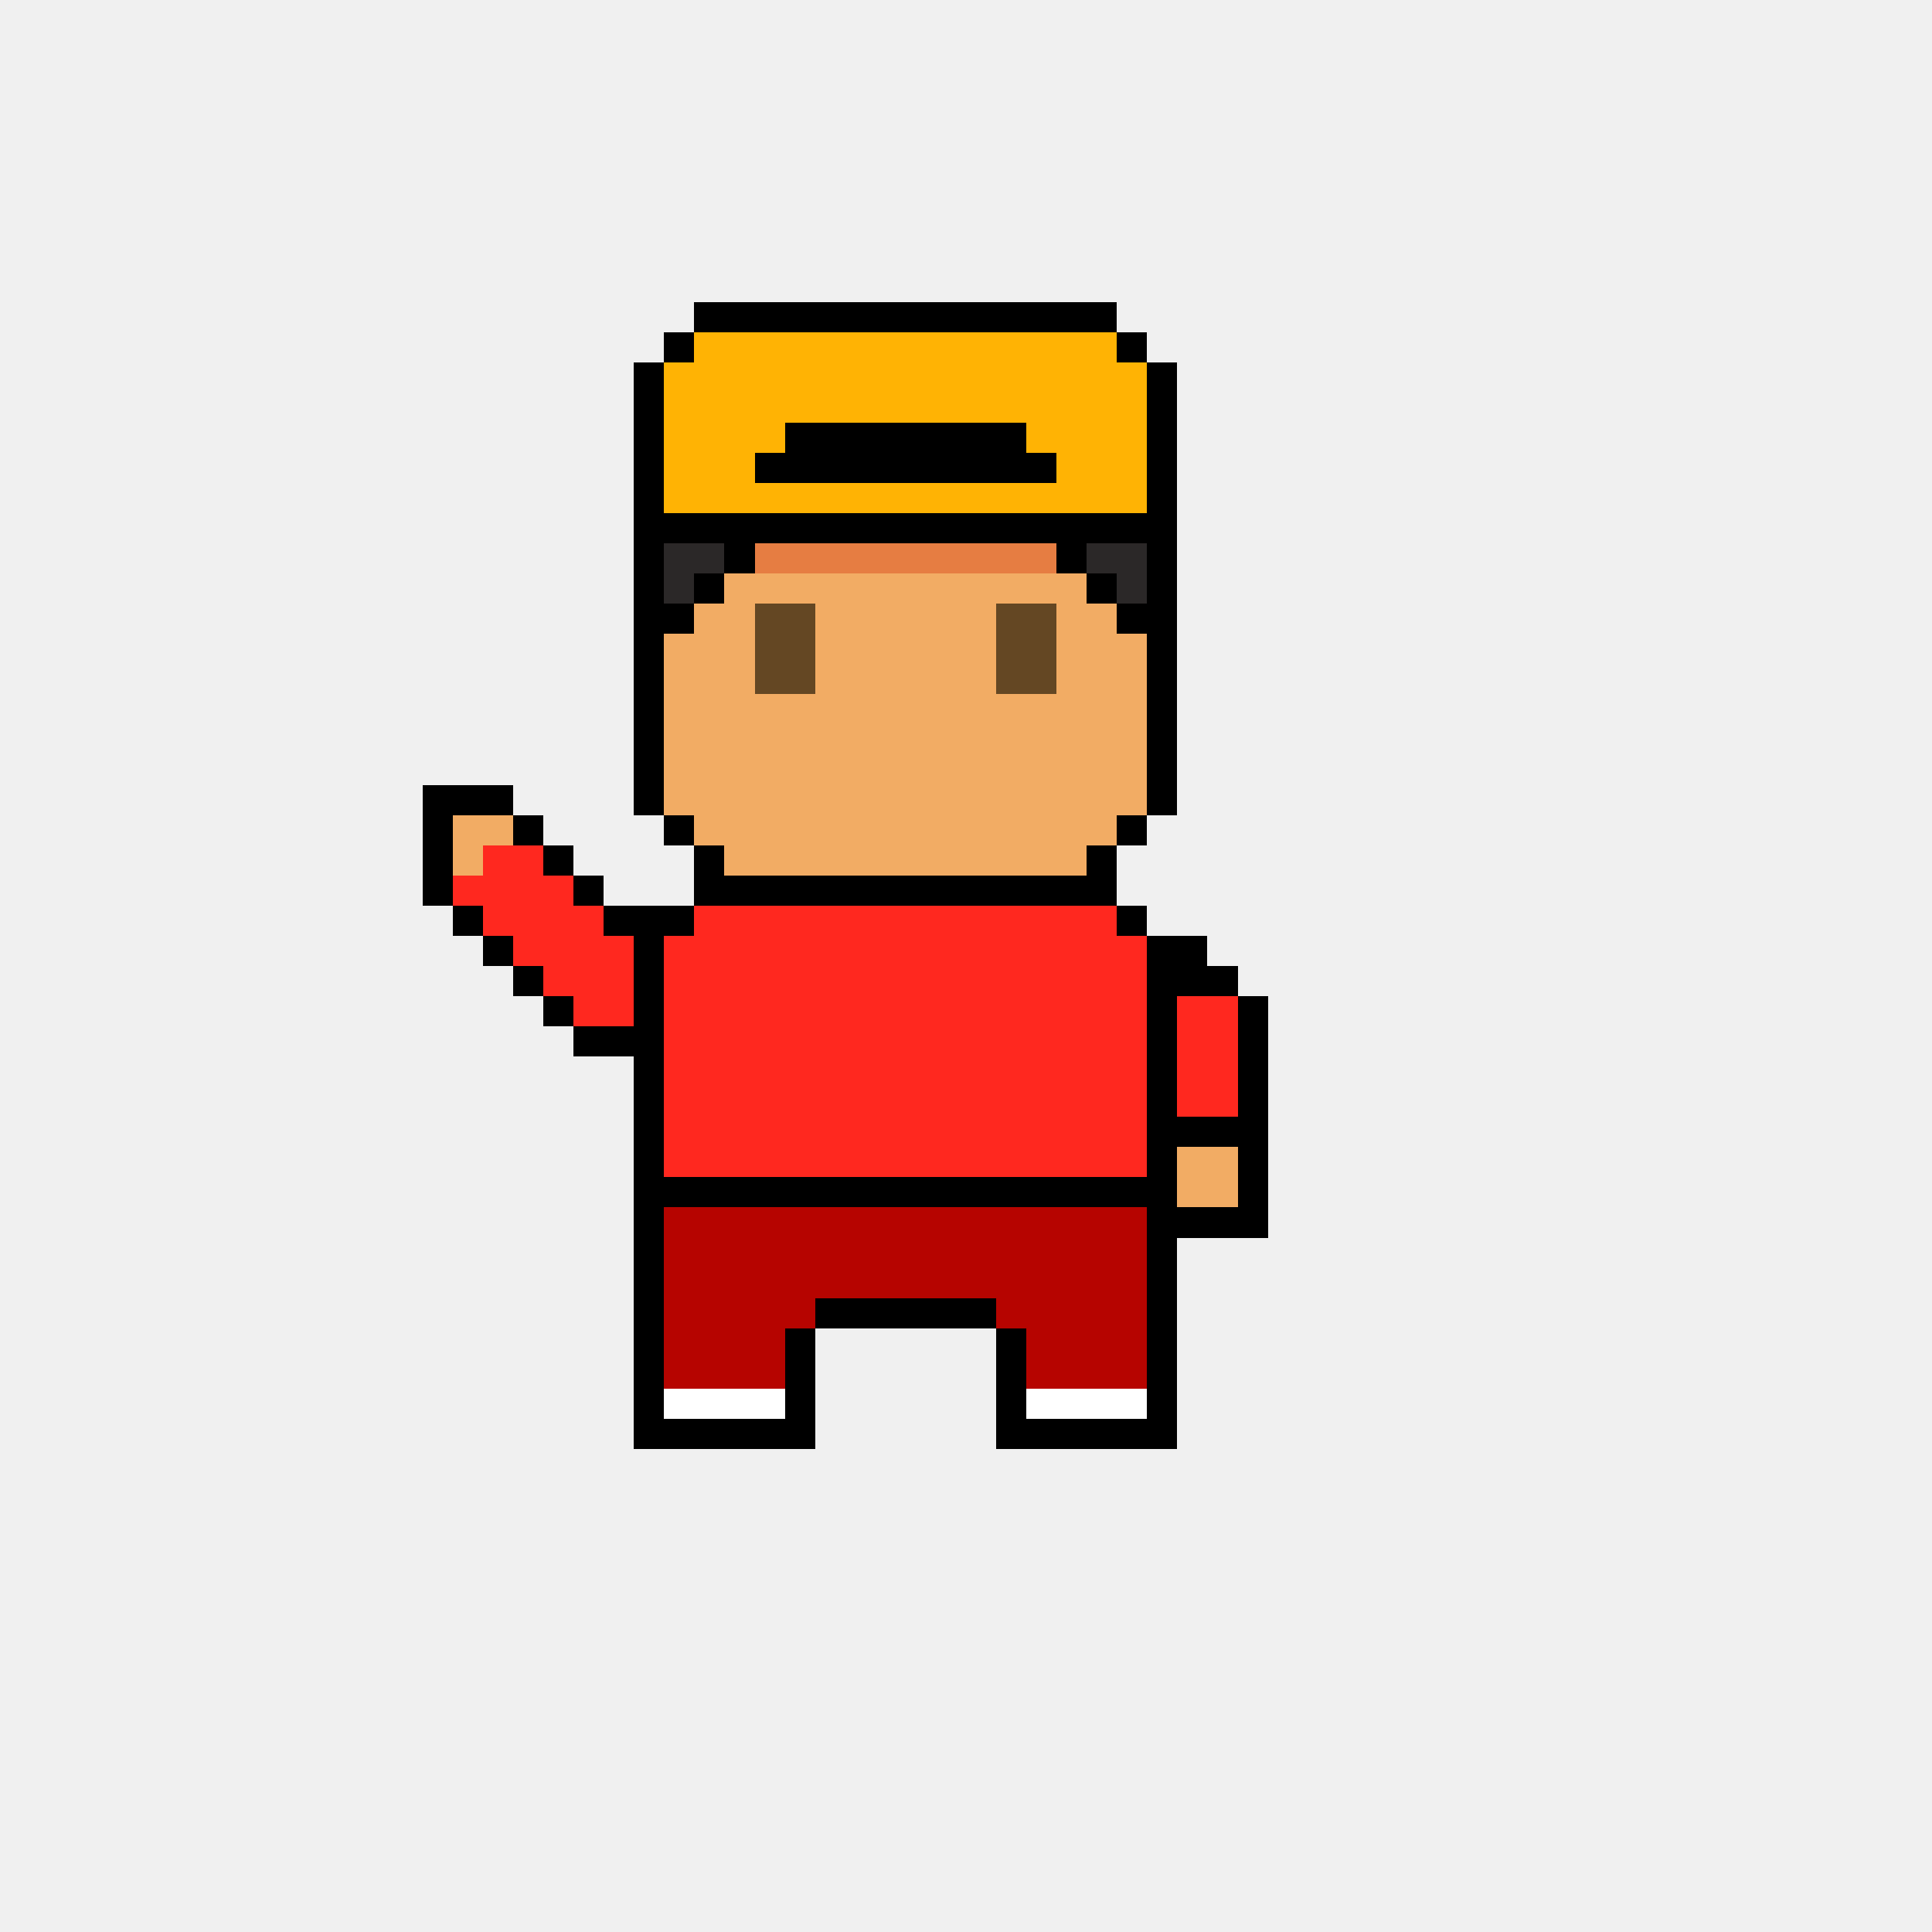
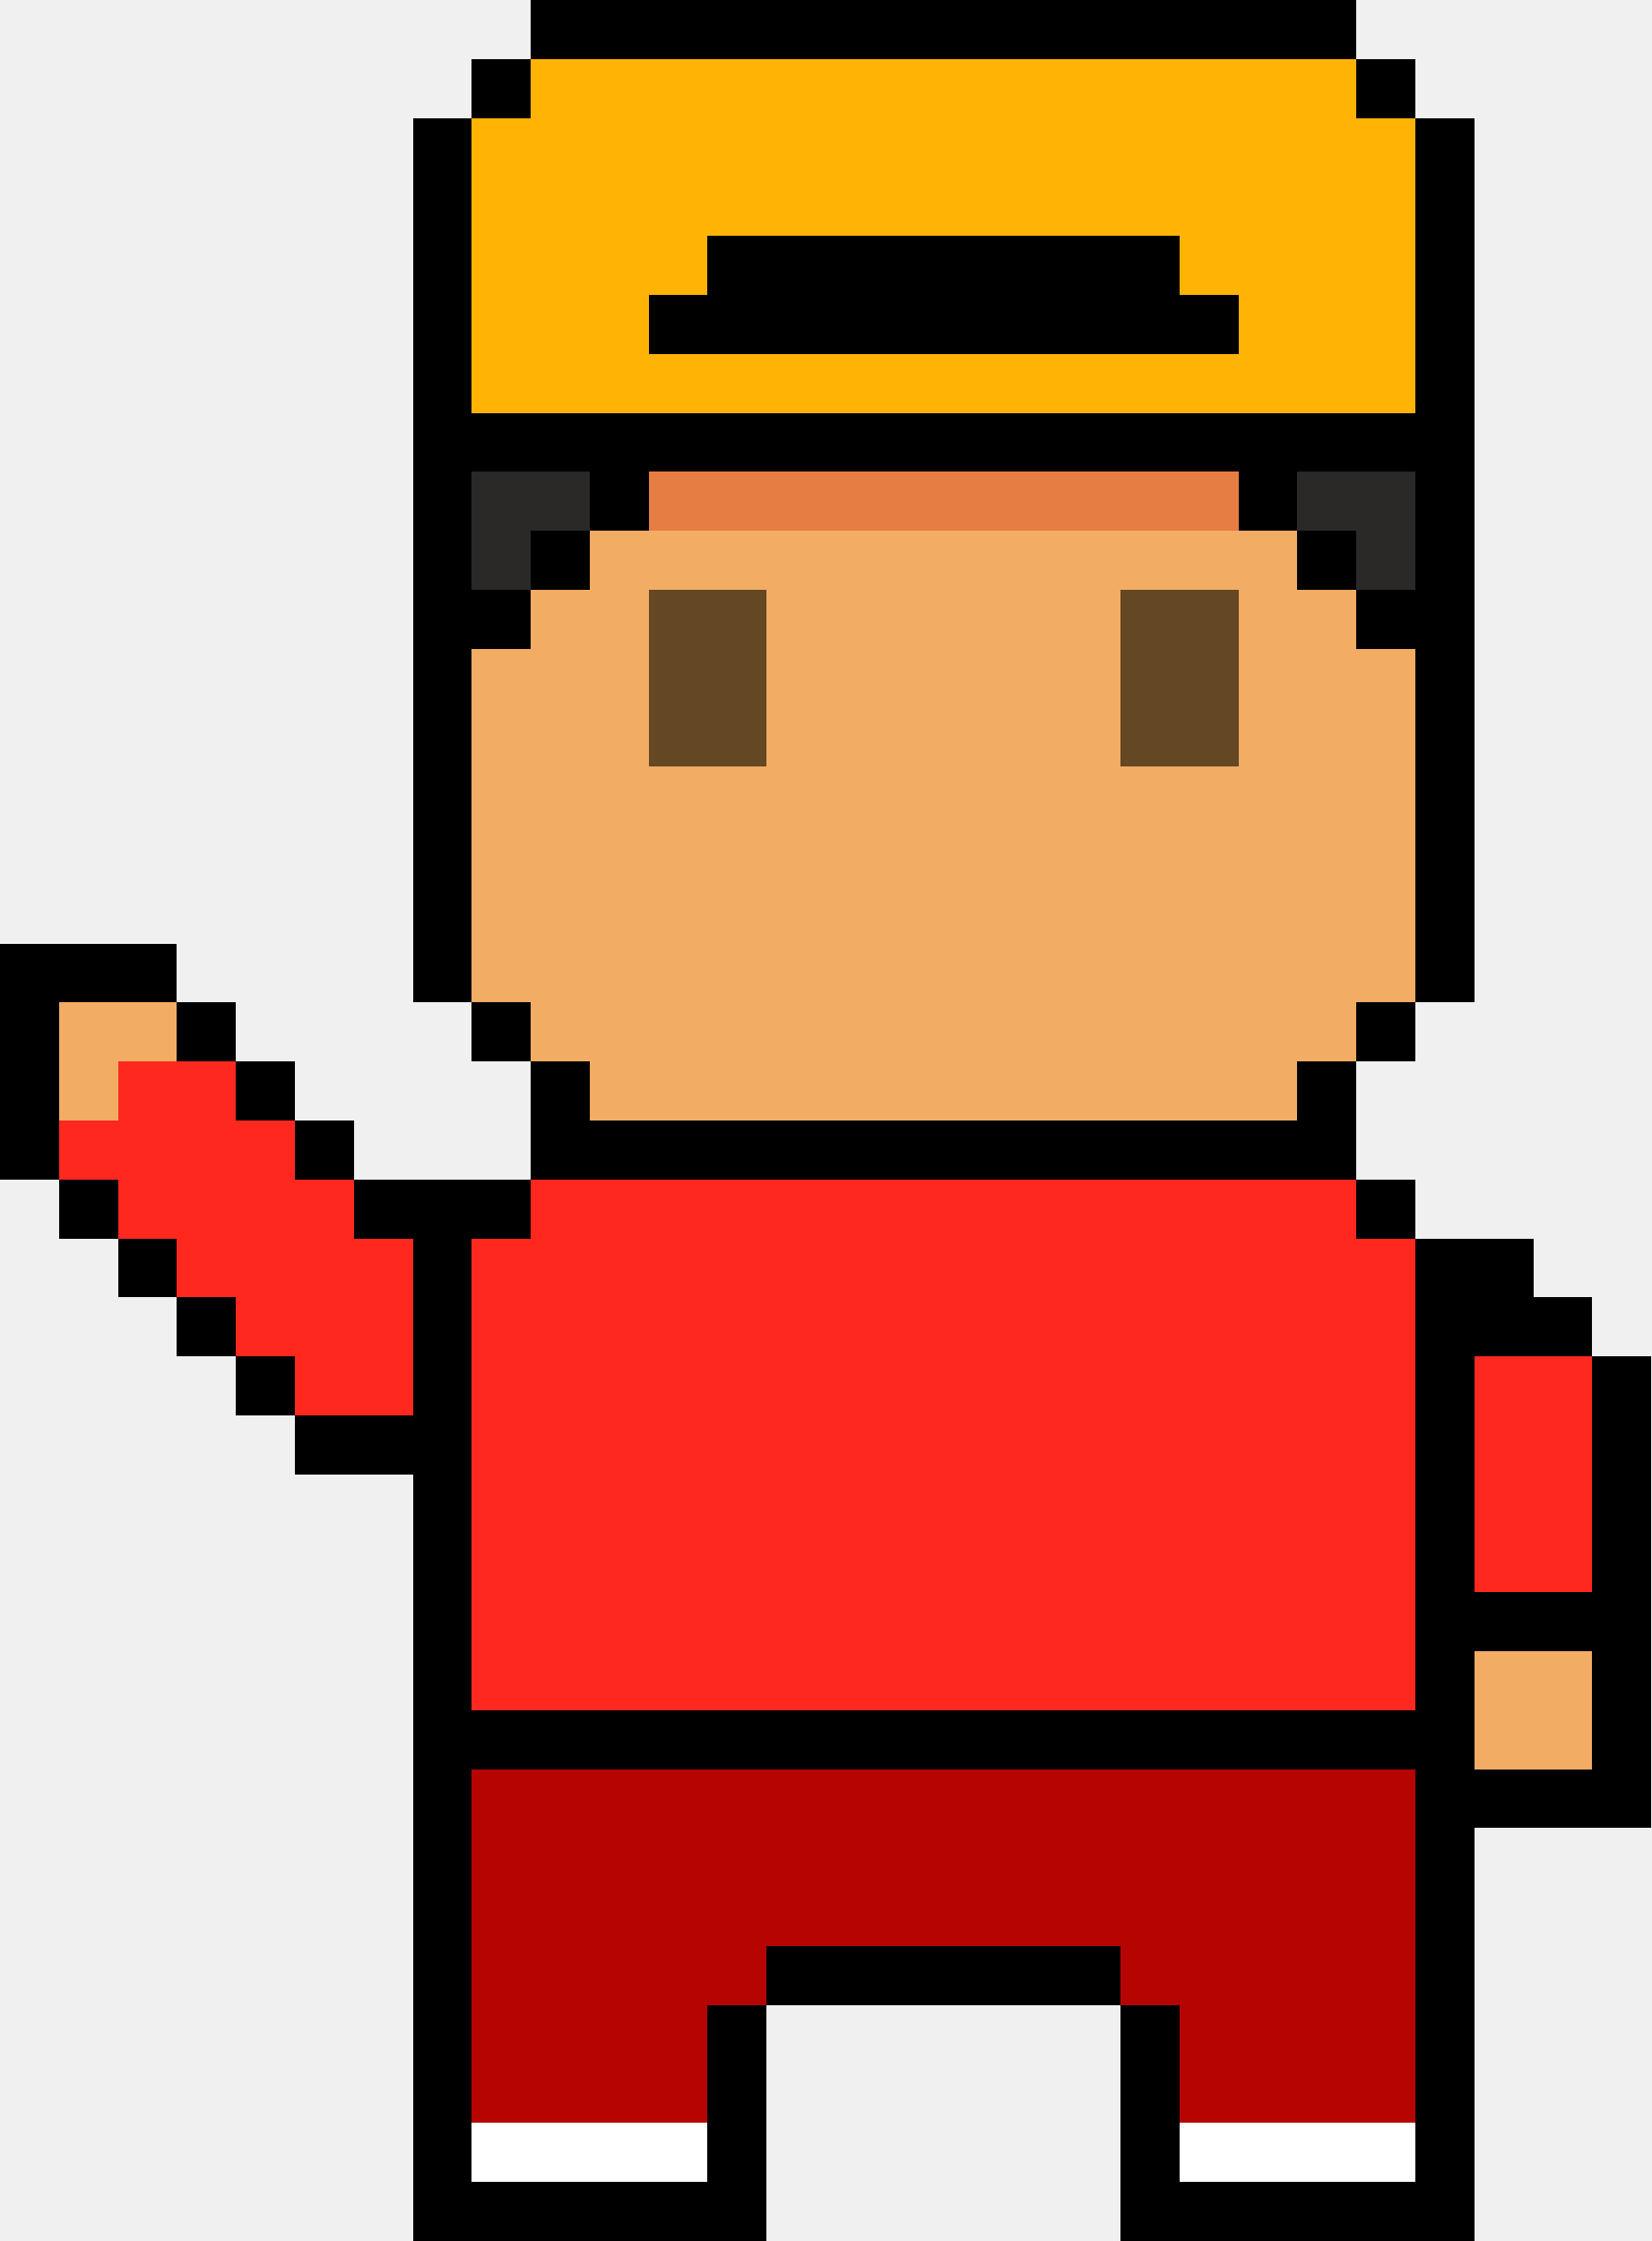
- <svg xmlns="http://www.w3.org/2000/svg" viewBox="0 -0.5 64 64" shape-rendering="crispEdges">
-   <path stroke="#000000" d="M23 10h14M22 11h1M37 11h1M21 12h1M38 12h1M21 13h1M38 13h1M21 14h1M26 14h8M38 14h1M21 15h1M25 15h10M38 15h1M21 16h1M38 16h1M21 17h18M21 18h1M24 18h1M35 18h1M38 18h1M21 19h1M23 19h1M36 19h1M38 19h1M21 20h2M37 20h2M21 21h1M38 21h1M21 22h1M38 22h1M21 23h1M38 23h1M21 24h1M38 24h1M21 25h1M38 25h1M14 26h3M21 26h1M38 26h1M14 27h1M17 27h1M22 27h1M37 27h1M14 28h1M18 28h1M23 28h1M36 28h1M14 29h1M19 29h1M23 29h14M15 30h1M20 30h3M37 30h1M16 31h1M21 31h1M38 31h2M17 32h1M21 32h1M38 32h3M18 33h1M21 33h1M38 33h1M41 33h1M19 34h3M38 34h1M41 34h1M21 35h1M38 35h1M41 35h1M21 36h1M38 36h1M41 36h1M21 37h1M38 37h4M21 38h1M38 38h1M41 38h1M21 39h18M41 39h1M21 40h1M38 40h4M21 41h1M38 41h1M21 42h1M38 42h1M21 43h1M27 43h6M38 43h1M21 44h1M26 44h1M33 44h1M38 44h1M21 45h1M26 45h1M33 45h1M38 45h1M21 46h1M26 46h1M33 46h1M38 46h1M21 47h6M33 47h6" />
-   <path stroke="#ffb304" d="M23 11h14M22 12h16M22 13h16M22 14h4M34 14h4M22 15h3M35 15h3M22 16h16" />
-   <path stroke="#2b2828" d="M22 18h2M36 18h2M22 19h1M37 19h1" />
-   <path stroke="#e67d42" d="M25 18h10" />
-   <path stroke="#f2ac64" d="M24 19h12M23 20h2M27 20h6M35 20h2M22 21h3M27 21h6M35 21h3M22 22h3M27 22h6M35 22h3M22 23h16M22 24h16M22 25h16M22 26h16M15 27h2M23 27h14M15 28h1M24 28h12M39 38h2M39 39h2" />
-   <path stroke="#644723" d="M25 20h2M33 20h2M25 21h2M33 21h2M25 22h2M33 22h2" />
-   <path stroke="#ff281f" d="M16 28h2M15 29h4M16 30h4M23 30h14M17 31h4M22 31h16M18 32h3M22 32h16M19 33h2M22 33h16M39 33h2M22 34h16M39 34h2M22 35h16M39 35h2M22 36h16M39 36h2M22 37h16M22 38h16" />
-   <path stroke="#b60400" d="M22 40h16M22 41h16M22 42h16M22 43h5M33 43h5M22 44h4M34 44h4M22 45h4M34 45h4" />
-   <path stroke="#ffffff" d="M22 46h4M34 46h4" />
+ <svg xmlns="http://www.w3.org/2000/svg" viewBox="0 -0.5 28 38" shape-rendering="crispEdges">
+   <path stroke="#000000" d="M9 0h14M8 1h1M23 1h1M7 2h1M24 2h1M7 3h1M24 3h1M7 4h1M12 4h8M24 4h1M7 5h1M11 5h10M24 5h1M7 6h1M24 6h1M7 7h18M7 8h1M10 8h1M21 8h1M24 8h1M7 9h1M9 9h1M22 9h1M24 9h1M7 10h2M23 10h2M7 11h1M24 11h1M7 12h1M24 12h1M7 13h1M24 13h1M7 14h1M24 14h1M7 15h1M24 15h1M0 16h3M7 16h1M24 16h1M0 17h1M3 17h1M8 17h1M23 17h1M0 18h1M4 18h1M9 18h1M22 18h1M0 19h1M5 19h1M9 19h14M1 20h1M6 20h3M23 20h1M2 21h1M7 21h1M24 21h2M3 22h1M7 22h1M24 22h3M4 23h1M7 23h1M24 23h1M27 23h1M5 24h3M24 24h1M27 24h1M7 25h1M24 25h1M27 25h1M7 26h1M24 26h1M27 26h1M7 27h1M24 27h4M7 28h1M24 28h1M27 28h1M7 29h18M27 29h1M7 30h1M24 30h4M7 31h1M24 31h1M7 32h1M24 32h1M7 33h1M13 33h6M24 33h1M7 34h1M12 34h1M19 34h1M24 34h1M7 35h1M12 35h1M19 35h1M24 35h1M7 36h1M12 36h1M19 36h1M24 36h1M7 37h6M19 37h6" />
+   <path stroke="#ffb304" d="M9 1h14M8 2h16M8 3h16M8 4h4M20 4h4M8 5h3M21 5h3M8 6h16" />
+   <path stroke="#2b2828" d="M8 8h2M22 8h2M8 9h1M23 9h1" />
+   <path stroke="#e67d42" d="M11 8h10" />
+   <path stroke="#f2ac64" d="M10 9h12M9 10h2M13 10h6M21 10h2M8 11h3M13 11h6M21 11h3M8 12h3M13 12h6M21 12h3M8 13h16M8 14h16M8 15h16M8 16h16M1 17h2M9 17h14M1 18h1M10 18h12M25 28h2M25 29h2" />
+   <path stroke="#644723" d="M11 10h2M19 10h2M11 11h2M19 11h2M11 12h2M19 12h2" />
+   <path stroke="#ff281f" d="M2 18h2M1 19h4M2 20h4M9 20h14M3 21h4M8 21h16M4 22h3M8 22h16M5 23h2M8 23h16M25 23h2M8 24h16M25 24h2M8 25h16M25 25h2M8 26h16M25 26h2M8 27h16M8 28h16" />
+   <path stroke="#b60400" d="M8 30h16M8 31h16M8 32h16M8 33h5M19 33h5M8 34h4M20 34h4M8 35h4M20 35h4" />
+   <path stroke="#ffffff" d="M8 36h4M20 36h4" />
</svg>
